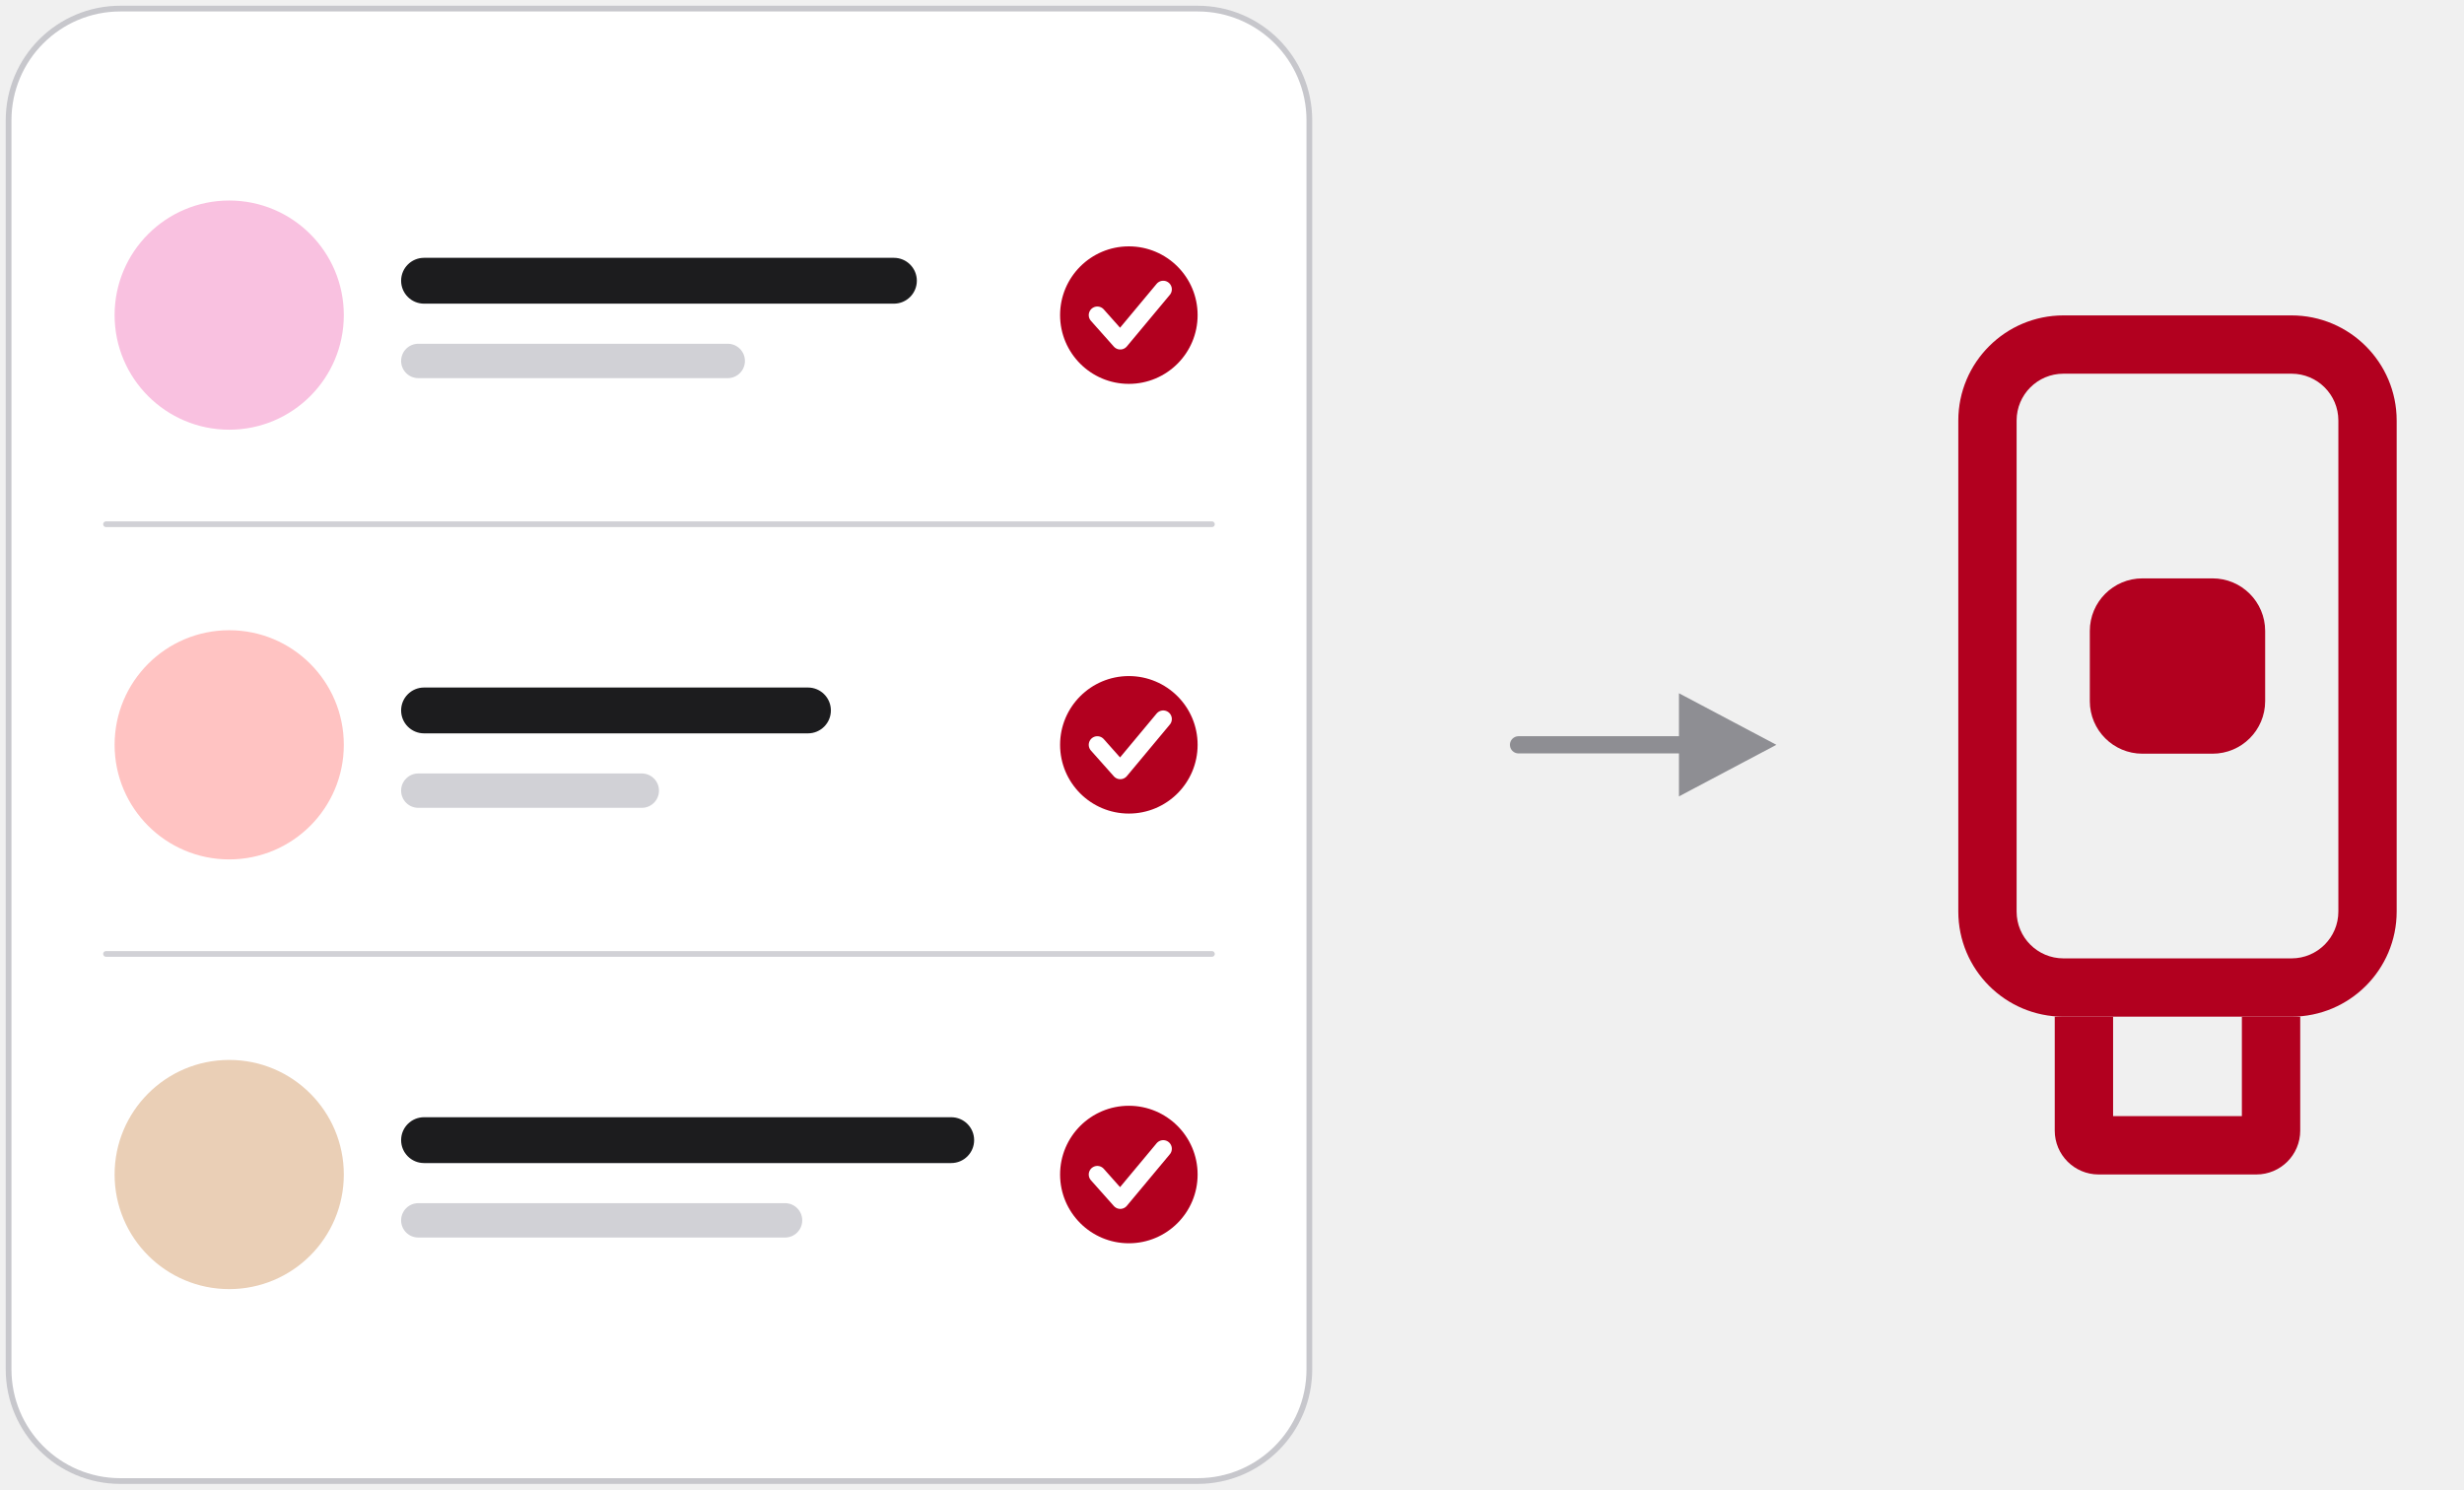
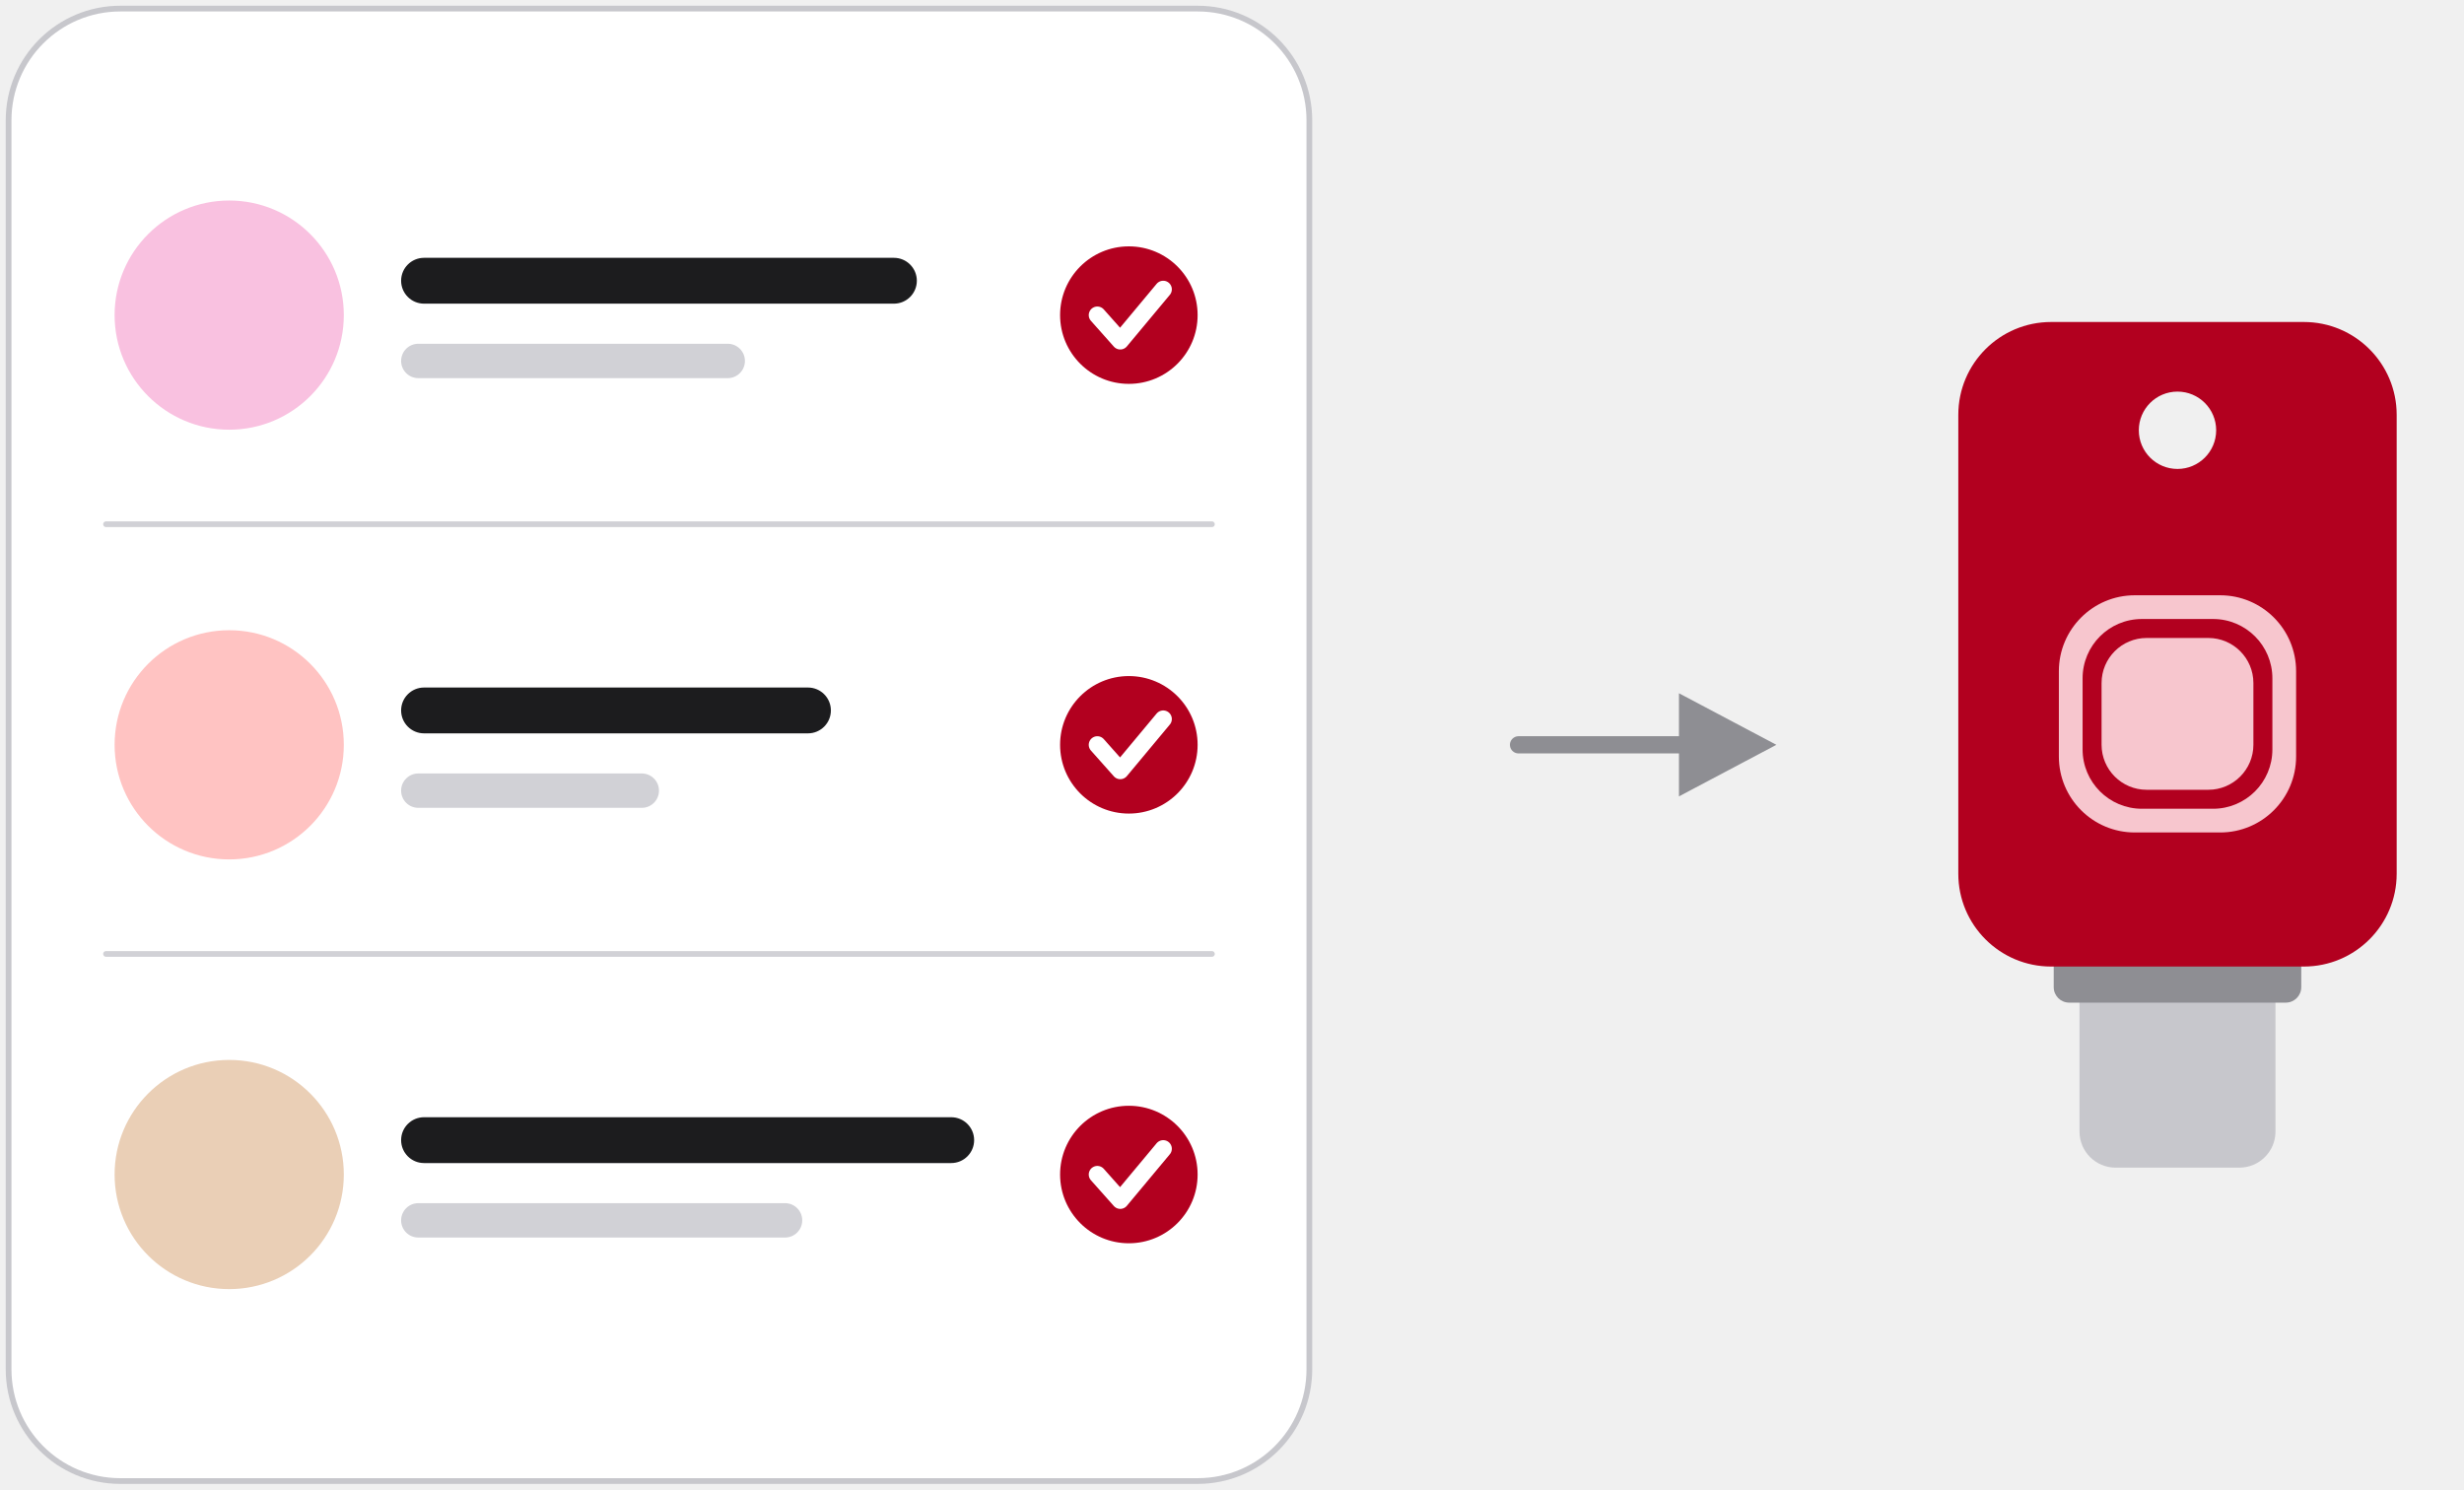
<svg xmlns="http://www.w3.org/2000/svg" width="860" height="520" viewBox="0 0 860 520">
  <rect x="2" y="2" width="456" height="516" rx="40" fill="#C7C7CC" />
  <rect x="4" y="4" width="452" height="512" rx="38" fill="#FFFFFF" />
  <circle cx="80" cy="110" r="40" fill="#F9C1E0" />
  <rect x="140" y="90" width="180" height="16" rx="8" fill="#1C1C1E" />
  <rect x="140" y="120" width="120" height="12" rx="6" fill="#D1D1D6" />
  <circle cx="394" cy="110" r="24" fill="#B2001F" />
  <path d="M383,110 L391,119 L406,101" stroke="#FFFFFF" stroke-width="6" fill="none" stroke-linecap="round" stroke-linejoin="round" />
  <rect x="36" y="182" width="388" height="2" rx="1" fill="#D1D1D6" />
  <circle cx="80" cy="260" r="40" fill="#FFC3C2" />
  <rect x="140" y="240" width="150" height="16" rx="8" fill="#1C1C1E" />
  <rect x="140" y="270" width="90" height="12" rx="6" fill="#D1D1D6" />
  <circle cx="394" cy="260" r="24" fill="#B2001F" />
  <path d="M383,260 L391,269 L406,251" stroke="#FFFFFF" stroke-width="6" fill="none" stroke-linecap="round" stroke-linejoin="round" />
  <rect x="36" y="332" width="388" height="2" rx="1" fill="#D1D1D6" />
  <circle cx="80" cy="410" r="40" fill="#EACFB6" />
  <rect x="140" y="390" width="200" height="16" rx="8" fill="#1C1C1E" />
  <rect x="140" y="420" width="140" height="12" rx="6" fill="#D1D1D6" />
  <circle cx="394" cy="410" r="24" fill="#B2001F" />
  <path d="M383,410 L391,419 L406,401" stroke="#FFFFFF" stroke-width="6" fill="none" stroke-linecap="round" stroke-linejoin="round" />
  <path d="M530,260 L596,260" stroke="#8E8E93" stroke-width="6" stroke-linecap="round" />
  <path d="M620,260 L586,242 L586,278 z" fill="#8E8E93" />
-   <g transform="translate(760 110.1) scale(0.9)">
-     <path d="M-44.20,0.00H44.20A40.80,40.80 0 0 1 85.00,40.80V231.20A40.80,40.80 0 0 1 44.20,272.00H-44.20A40.80,40.80 0 0 1 -85.00,231.20V40.80A40.80,40.80 0 0 1 -44.20,0.00ZM-44.23,22.61H44.23A18.16,18.16 0 0 1 62.39,40.77V231.23A18.16,18.16 0 0 1 44.23,249.39H-44.23A18.16,18.16 0 0 1 -62.39,231.23V40.77A18.16,18.16 0 0 1 -44.23,22.61Z" fill="#B2001F" fill-rule="evenodd" />
-     <path d="M-13.60,102.00H13.60A20.40,20.40 0 0 1 34.00,122.40V149.60A20.40,20.40 0 0 1 13.60,170.00H-13.60A20.40,20.40 0 0 1 -34.00,149.60V122.40A20.40,20.40 0 0 1 -13.60,102.00Z" fill="#B2001F" />
-     <path d="M-47.60,272.00H47.60V316.20A17.00,17.00 0 0 1 30.60,333.20H-30.60A17.00,17.00 0 0 1 -47.60,316.20ZM-24.97,272.00H24.97V310.56H-24.97Z" fill="#B2001F" fill-rule="evenodd" />
+   <g transform="translate(760 112.4) scale(0.9)">
+     <rect x="-38" y="244" width="76" height="84" rx="14" fill="#C7C7CC" />
+     <rect x="-48" y="244" width="96" height="20" rx="6" fill="#8E8E93" />
+     <path fill-rule="evenodd" fill="#B2001F" d="M-49 0H49A36 36 0 0 1 85 36V214A36 36 0 0 1 49 250H-49A36 36 0 0 1 -85 214V36A36 36 0 0 1 -49 0ZM-15 42a15 15 0 1 0 30 0a15 15 0 1 0 -30 0Z" />
+     <rect x="-46" y="106" width="92" height="92" rx="29.44" fill="#F7C6CE" />
+     <rect x="-36.8" y="115.2" width="73.6" height="73.6" rx="23" fill="#B2001F" />
+     <rect x="-29.44" y="122.56" width="58.88" height="58.88" rx="17.48" fill="#F7C6CE" />
  </g>
</svg>
